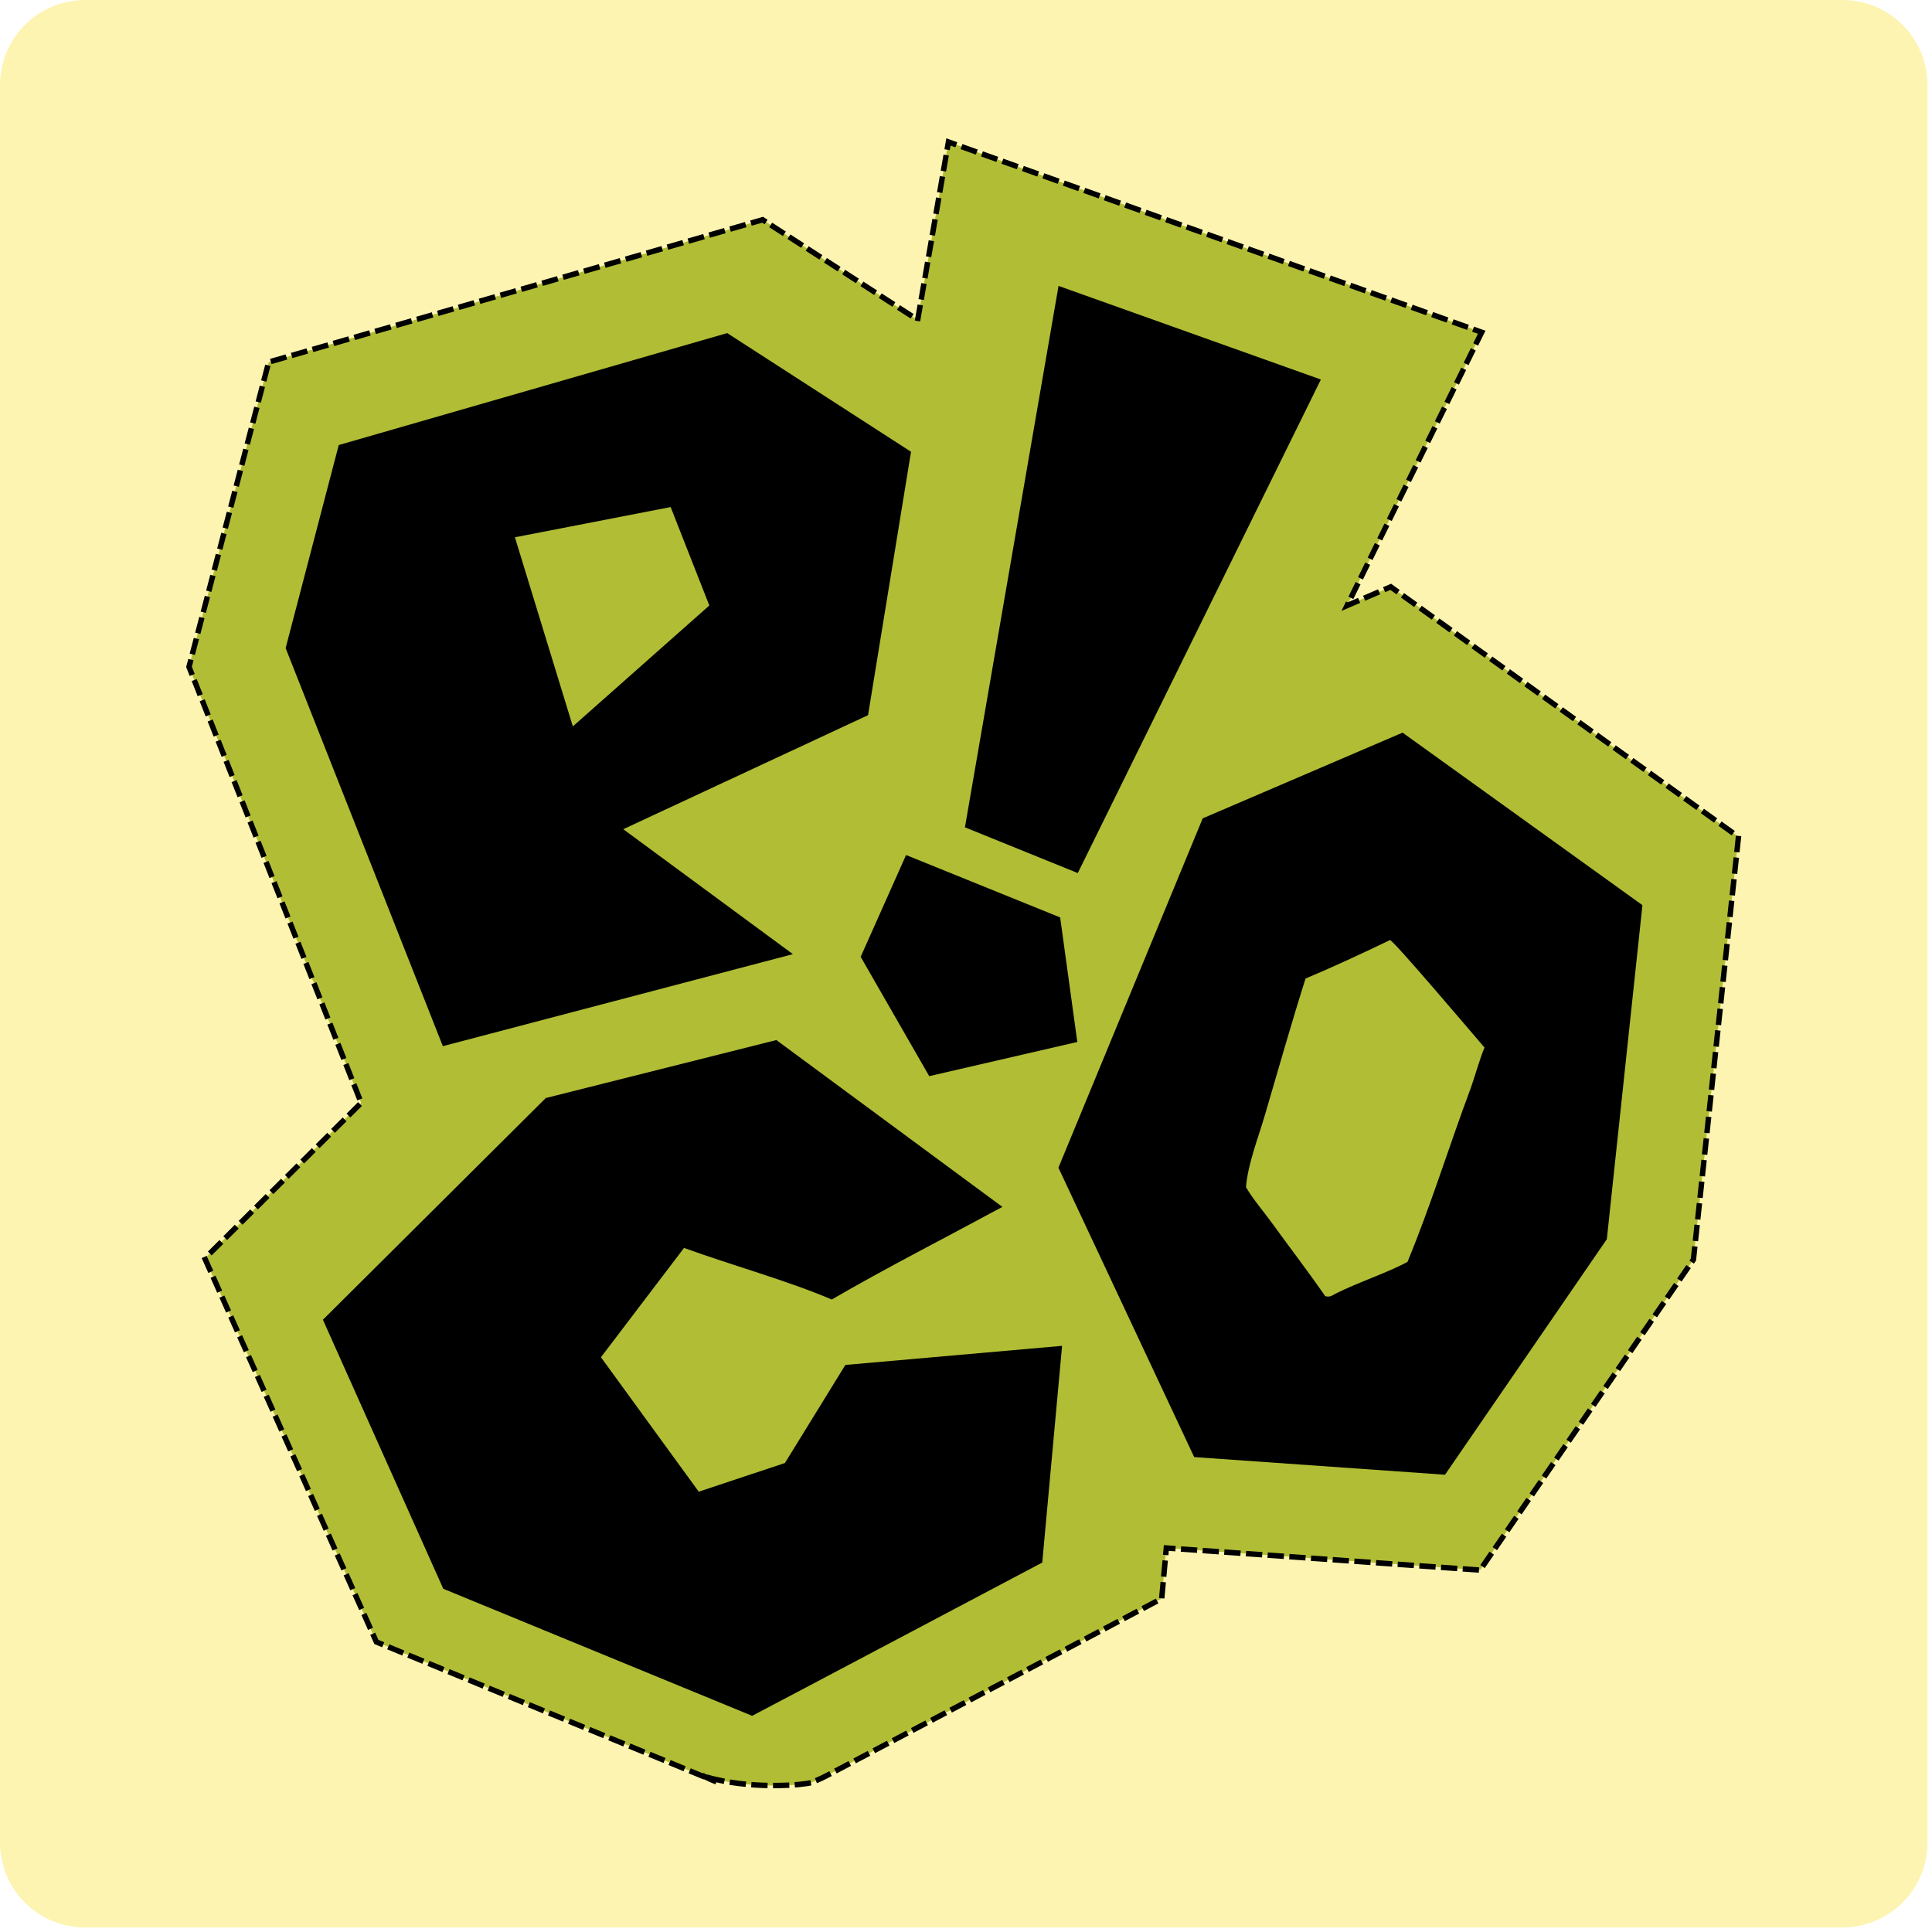
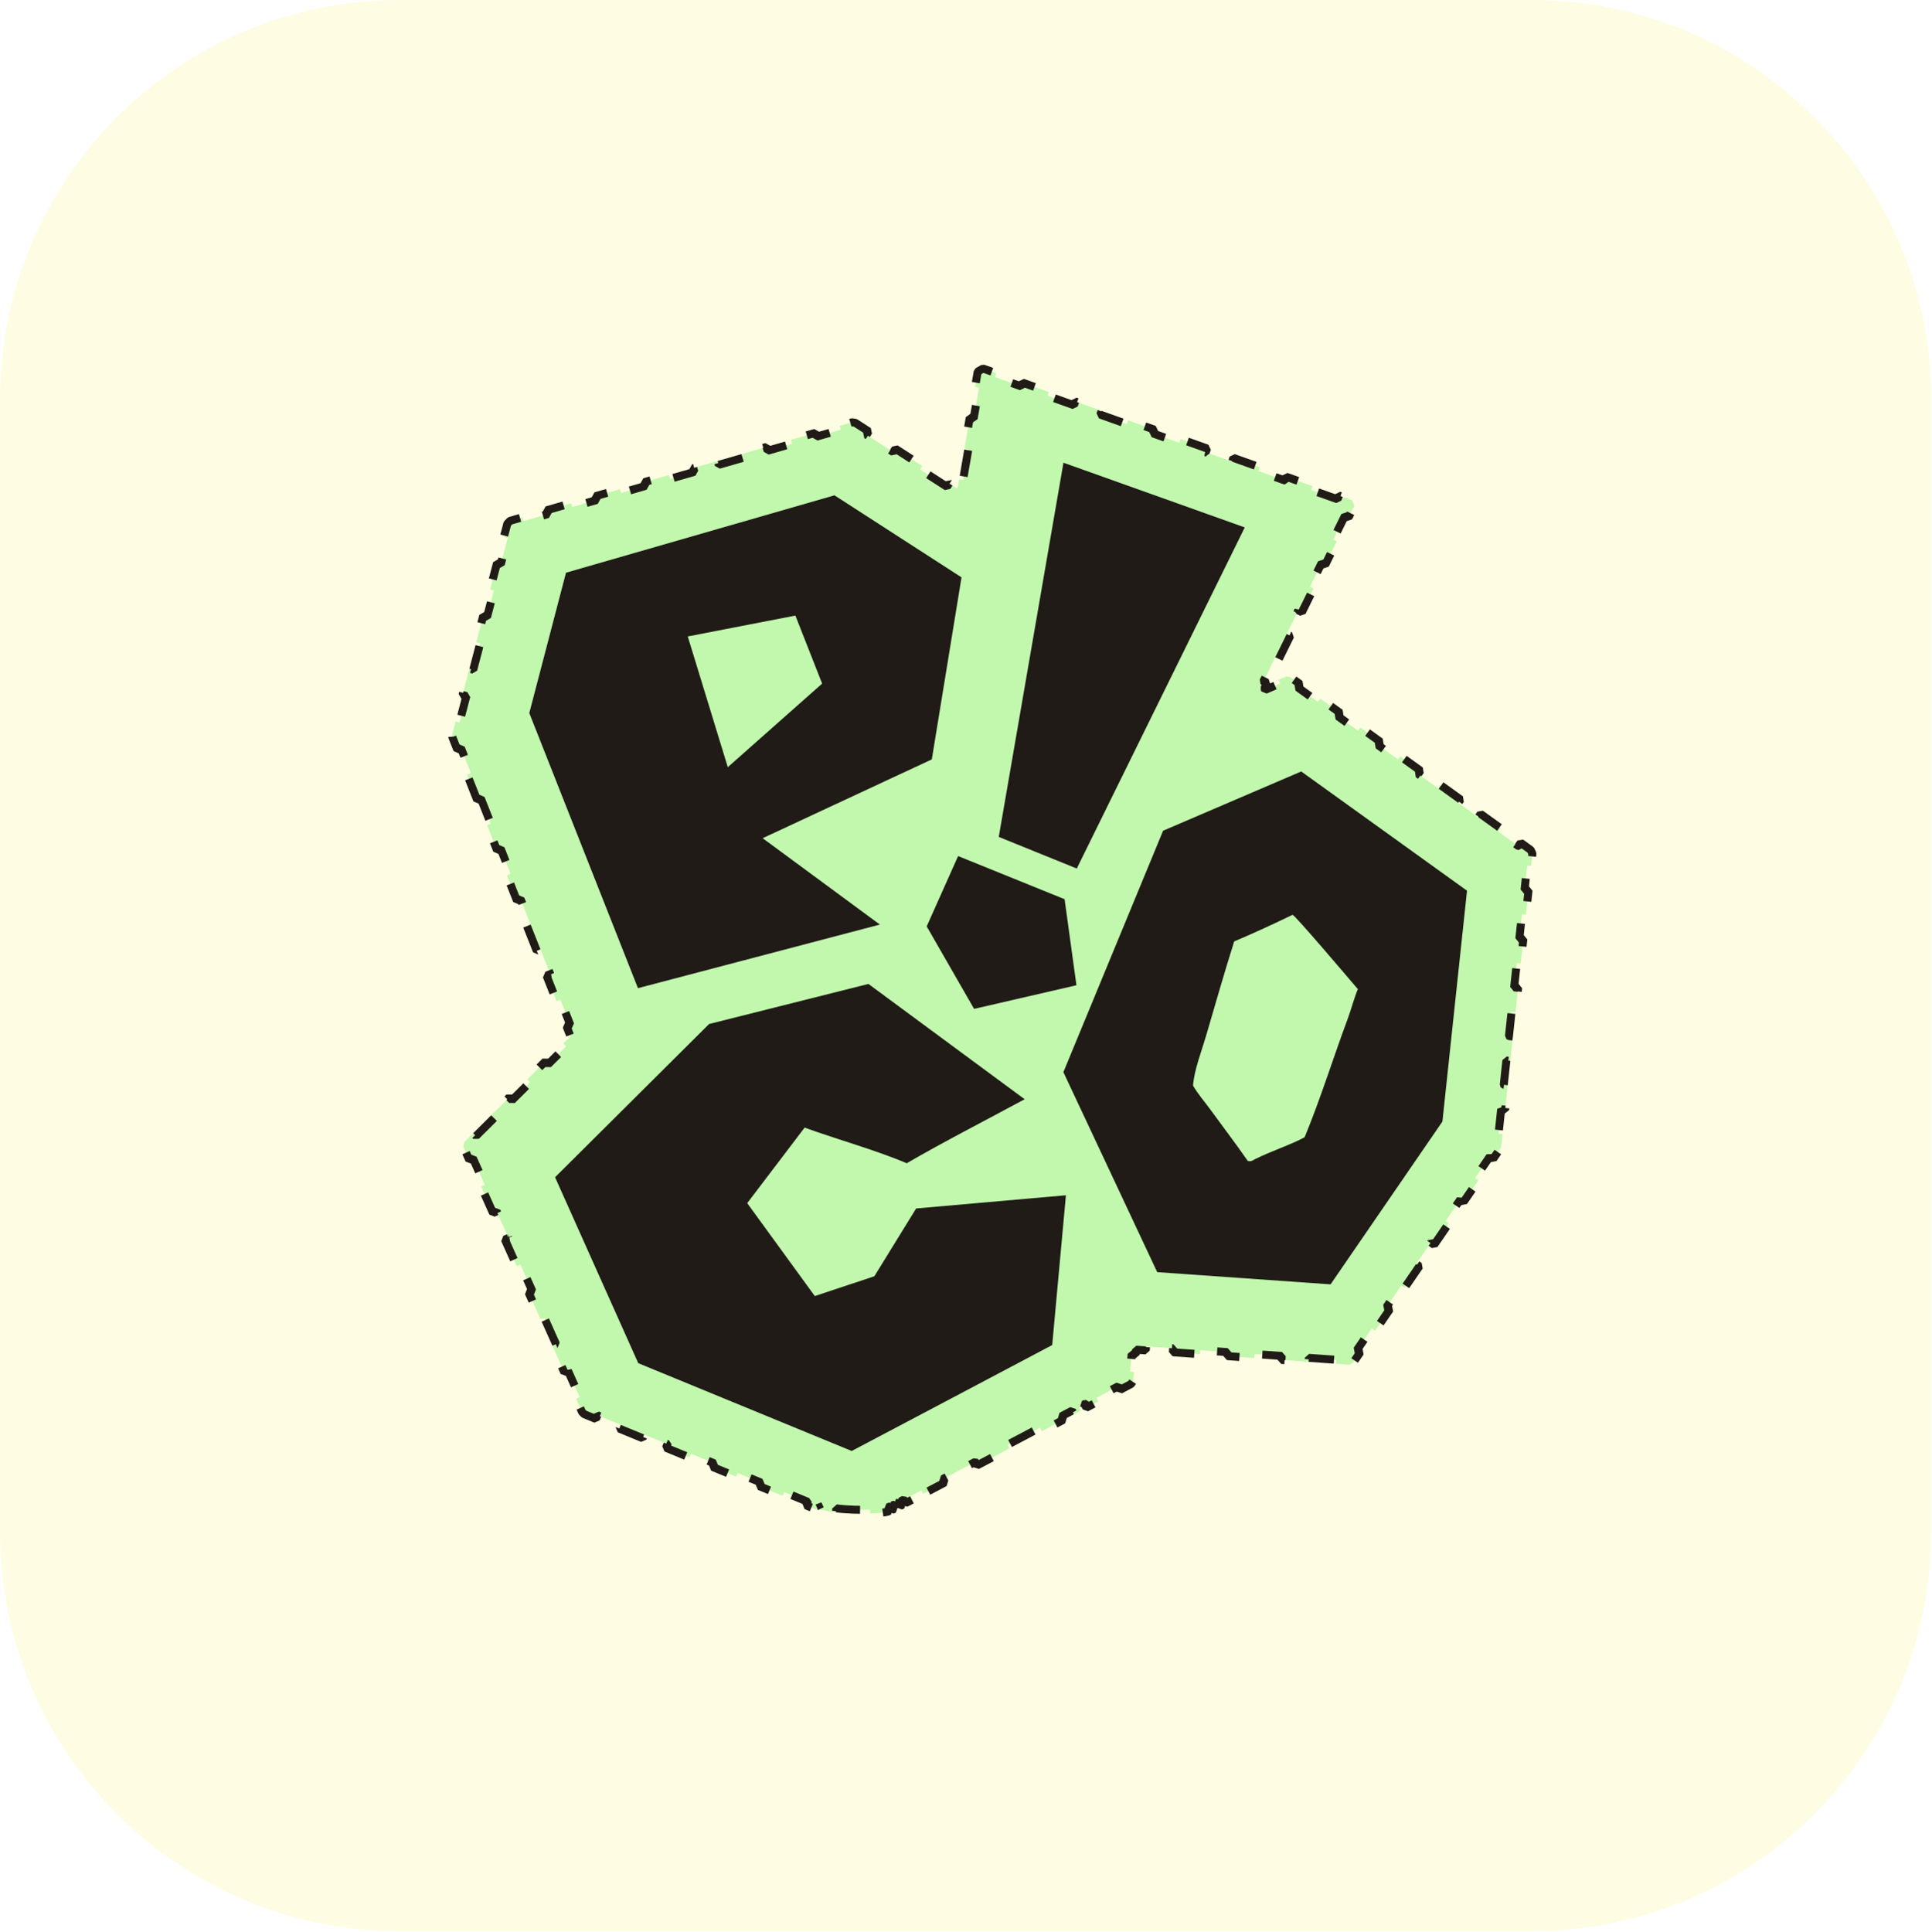
- <svg xmlns="http://www.w3.org/2000/svg" width="329" height="329" viewBox="0 0 329 329" fill="none">
-   <path d="M0 14.48C0 6.483 6.483 0 14.48 0H313.749C321.747 0 328.23 6.483 328.23 14.481V313.749C328.23 321.747 321.747 328.23 313.749 328.23H14.481C6.483 328.23 0 321.747 0 313.749V14.48Z" fill="#FDF4B1" />
-   <path fill-rule="evenodd" clip-rule="evenodd" d="M252.32 56.578L229.396 103.119L236.831 99.931L296.045 142.521L288.375 214.487L252.046 267.37L198.613 263.607L197.826 272.22L187.051 277.92L187.048 277.921C187.048 277.921 187.045 277.923 187.043 277.925C187.037 277.928 187.028 277.932 187.017 277.938C186.995 277.95 186.961 277.967 186.917 277.99C186.83 278.037 186.7 278.106 186.53 278.195C186.191 278.374 185.694 278.637 185.062 278.972C183.796 279.641 181.989 280.598 179.82 281.745C175.481 284.04 169.694 287.099 163.908 290.158C158.122 293.217 152.331 296.277 147.984 298.572C145.811 299.719 143.992 300.679 142.712 301.353C142.075 301.688 141.558 301.96 141.195 302.151C141.018 302.243 140.852 302.33 140.718 302.399C140.66 302.429 140.556 302.483 140.443 302.54C140.404 302.56 140.257 302.635 140.073 302.724C140.013 302.753 139.743 302.884 139.394 303.04C139.177 303.135 138.544 303.398 138.125 303.56C137.098 303.914 129.07 304.724 121.691 302.975L121.577 303.253L64.097 279.608L34.877 214.298L61.507 187.808L32.185 113.559L45.756 61.663L129.87 37.42L156.272 54.467L161.51 24.171L252.32 56.578ZM119.984 302.521C120.009 302.534 120.112 302.587 120.232 302.646C120.402 302.73 120.703 302.875 121.086 303.043L121.171 302.847C120.772 302.745 120.376 302.638 119.984 302.521Z" fill="#B1BD35" stroke="black" stroke-width="0.924" stroke-linecap="square" stroke-dasharray="1.85 1.85" />
-   <path d="M279.69 154.14L273.627 211.021L246.072 251.133L203.357 248.125L180.238 198.849L204.808 139.359L238.843 124.76L279.69 154.14ZM236.705 160.082C232.343 162.189 226.756 164.784 222.322 166.637C219.936 174.162 217.639 182.249 215.407 189.86C214.273 193.729 212.482 198.252 212.18 202.171C213.437 204.304 215.14 206.248 216.606 208.269C219.613 212.414 222.761 216.522 225.678 220.728C226.429 220.893 226.666 220.738 227.461 220.282C231.382 218.316 236.292 216.732 239.681 214.884C243.625 205.365 246.732 195.261 250.338 185.6C251.086 183.59 252.048 180.069 252.801 178.391C250.805 176.078 237.431 160.28 236.705 160.082Z" fill="black" />
-   <path d="M155.138 76.932L147.819 121.787L106.137 141.204L135.023 162.482L75.413 178.152L48.641 110.366L57.684 75.787L123.837 56.721L155.138 76.932ZM87.684 91.494L97.549 123.698L120.792 103.109L114.204 86.347L87.684 91.494Z" fill="black" />
-   <path d="M141.638 221.294C150.715 216.013 161.351 210.581 170.695 205.521L132.205 177.11L92.945 186.983L54.989 224.738L75.487 270.553L127.97 292.142C128.003 292.156 128.037 292.174 128.071 292.191C128.104 292.208 177.486 266.085 177.486 266.085L180.862 229.183L143.957 232.435L133.664 249.135L118.99 254.02L102.335 231.126L116.482 212.509C124.491 215.426 134.163 218.093 141.638 221.294Z" fill="black" />
-   <path d="M164.318 140.884L183.537 148.675L224.931 64.629L180.257 48.687L164.318 140.884Z" fill="black" />
-   <path d="M180.534 156.229L154.296 145.602L146.562 162.936L158.237 183.258L183.455 177.436L180.534 156.229Z" fill="black" />
+ <svg xmlns="http://www.w3.org/2000/svg" width="145" height="145" viewBox="0 0 145 145" fill="none">
+   <rect width="145" height="145" rx="30" fill="#FFFCE4" />
+   <path d="M36.102 59.949L35.824 60.06L35.079 58.172L35.357 58.06L34.611 56.173L34.333 56.283L33.96 55.34L33.949 55.153L34.208 54.163L34.498 54.239L35.016 52.26L34.726 52.184L35.243 50.204L35.533 50.28L36.051 48.301L35.761 48.225L36.278 46.245L36.568 46.321L37.086 44.341L36.796 44.266L37.313 42.286L37.603 42.36L38.122 40.382L37.832 40.307L38.091 39.316L38.298 39.105L39.214 38.84L39.298 39.128L41.131 38.6L41.048 38.312L42.881 37.783L42.964 38.071L44.798 37.543L44.715 37.255L46.548 36.727L46.63 37.014L48.464 36.485L48.382 36.197L50.215 35.669L50.297 35.957L52.132 35.429L52.049 35.141L53.882 34.612L53.965 34.9L55.799 34.372L55.716 34.084L57.549 33.556L57.632 33.844L59.465 33.315L59.383 33.027L61.216 32.499L61.298 32.786L63.132 32.258L63.05 31.971L63.966 31.706L64.212 31.742L65.219 32.393L65.056 32.645L67.07 33.944L67.233 33.693L69.248 34.993L69.085 35.245L71.099 36.545L71.262 36.294L71.888 36.698L72.011 35.989L72.306 36.041L72.705 33.728L72.41 33.679L72.81 31.367L73.105 31.417L73.504 29.105L73.209 29.056L73.409 27.9L73.806 27.669L74.795 28.021L74.694 28.304L76.673 29.011L76.774 28.729L78.754 29.435L78.652 29.717L80.632 30.424L80.733 30.141L82.713 30.848L82.611 31.13L84.591 31.836L84.692 31.554L86.672 32.26L86.57 32.542L88.549 33.249H88.55L88.651 32.967L90.631 33.673L90.529 33.955H90.528L92.509 34.661L92.609 34.379L94.589 35.086L94.488 35.368H94.487L96.467 36.074H96.468L96.568 35.792L98.548 36.498L98.446 36.781L100.426 37.487L100.527 37.205L101.518 37.558L101.686 37.974L101.248 38.861L100.979 38.727L100.104 40.503L100.104 40.504L100.374 40.636L99.499 42.411L99.23 42.278L98.355 44.054L98.356 44.055L98.625 44.187L97.751 45.962L97.481 45.83L97.481 45.829L96.606 47.603L96.607 47.605L96.876 47.737L96.002 49.513L95.732 49.38L94.857 51.154L94.858 51.155L95.127 51.288L94.936 51.677L94.987 51.799L96.122 51.312L96.004 51.038L96.571 50.795L96.865 50.827L97.618 51.368L97.442 51.611L98.948 52.694L99.124 52.451L100.63 53.534L100.454 53.777L101.96 54.86L102.136 54.617L103.642 55.7L103.466 55.943L104.972 57.026L105.147 56.784L106.653 57.867L106.477 58.11L107.982 59.193L108.159 58.95L109.664 60.033L109.488 60.276L110.994 61.359L111.17 61.116L112.676 62.199L112.501 62.442H112.5L114.006 63.525H114.007L114.182 63.282L114.935 63.824L115.058 64.099L114.961 65.014L114.662 64.982L114.467 66.812L114.766 66.845L114.57 68.675L114.271 68.642L114.076 70.472L114.375 70.505L114.181 72.335L113.882 72.303L113.687 74.133L113.985 74.165L113.79 75.995L113.492 75.963L113.491 75.962L113.296 77.792L113.297 77.793L113.595 77.825L113.4 79.655L113.102 79.623L112.906 81.452L112.907 81.453L113.205 81.485L113.01 83.315L112.712 83.283L112.711 83.282L112.516 85.112L112.517 85.113L112.815 85.145L112.718 86.061L112.666 86.198L112.112 87.005L111.865 86.835L111.864 86.834L110.756 88.449L111.004 88.619L109.895 90.232L109.647 90.064L109.646 90.062L108.538 91.676L108.539 91.677L108.786 91.847L107.678 93.461L107.43 93.29L106.321 94.904L106.569 95.074L105.46 96.689L105.213 96.519L104.104 98.132L104.352 98.302L103.243 99.916L102.995 99.745L101.887 101.359L102.135 101.529L101.58 102.337L101.312 102.466L100.293 102.395L100.312 102.095L98.274 101.951L98.255 102.251L96.216 102.107L96.236 101.808L94.198 101.664L94.178 101.964L92.14 101.82L92.16 101.521L90.122 101.377L90.102 101.677L88.064 101.533L88.083 101.233L86.045 101.09L86.025 101.39L85.299 101.338L85.266 101.702L84.967 101.676L84.847 102.989L85.145 103.017L85.086 103.674L84.927 103.912L84.106 104.347L83.965 104.081L82.32 104.951L82.461 105.217L81.639 105.651H81.638V105.652L81.636 105.653L81.635 105.652L81.633 105.654L81.568 105.527L81.55 105.494L81.631 105.655L81.629 105.656C81.626 105.658 81.623 105.66 81.62 105.661L81.481 105.396C81.476 105.398 81.471 105.399 81.465 105.402L81.466 105.403L81.606 105.669C81.603 105.67 81.601 105.672 81.599 105.673C81.59 105.677 81.579 105.683 81.568 105.688L81.429 105.423L81.428 105.422C81.411 105.431 81.392 105.442 81.369 105.454L81.51 105.72C81.501 105.725 81.491 105.73 81.481 105.735C81.448 105.753 81.41 105.772 81.368 105.794L81.228 105.529L81.227 105.528C81.162 105.562 81.088 105.603 81.004 105.647L81.144 105.913C81.108 105.932 81.071 105.951 81.032 105.972C80.914 106.034 80.78 106.105 80.632 106.184L80.492 105.918C80.258 106.042 79.989 106.183 79.691 106.341L79.832 106.606C79.704 106.674 79.571 106.745 79.433 106.818C79.06 107.015 78.652 107.231 78.219 107.46L78.078 107.195C77.327 107.592 76.501 108.029 75.65 108.479L75.79 108.744C75.389 108.956 74.983 109.171 74.576 109.386C74.17 109.601 73.763 109.816 73.361 110.028L73.222 109.763L73.221 109.762C72.37 110.212 71.543 110.649 70.791 111.046L70.932 111.312C70.498 111.54 70.09 111.756 69.717 111.953C69.578 112.026 69.443 112.098 69.314 112.166L69.175 111.9C68.876 112.058 68.605 112.2 68.369 112.324L68.37 112.325L68.51 112.59C68.362 112.668 68.227 112.739 68.107 112.802C68.067 112.823 68.029 112.844 67.992 112.863L67.853 112.598L67.852 112.597C67.765 112.642 67.687 112.683 67.62 112.719L67.761 112.985C67.718 113.008 67.679 113.028 67.644 113.046C67.632 113.052 67.62 113.059 67.607 113.065L67.469 112.799C67.443 112.812 67.418 112.825 67.395 112.837L67.534 113.104C67.521 113.11 67.508 113.116 67.497 113.122C67.492 113.125 67.485 113.13 67.477 113.134L67.338 112.866C67.326 112.872 67.311 112.88 67.296 112.888L67.434 113.155C67.427 113.159 67.419 113.163 67.411 113.167C67.407 113.169 67.397 113.175 67.383 113.182L67.248 112.913L67.247 112.912C67.232 112.92 67.213 112.929 67.19 112.94L67.191 112.941L67.323 113.211C67.314 113.216 67.304 113.221 67.294 113.226C67.286 113.229 67.266 113.238 67.239 113.251L67.111 112.979L67.11 112.979C67.083 112.991 67.048 113.009 67.007 113.027L67.132 113.301C67.115 113.309 67.097 113.317 67.078 113.325L67.076 113.326C67.053 113.337 67.017 113.352 66.976 113.369L66.859 113.093L66.858 113.091C66.801 113.115 66.731 113.143 66.665 113.17L66.666 113.172L66.777 113.45C66.742 113.464 66.708 113.478 66.677 113.49L66.666 113.494C66.568 113.528 66.389 113.557 66.178 113.582C65.955 113.608 65.665 113.633 65.329 113.647L65.316 113.348L65.315 113.345C64.628 113.375 63.732 113.367 62.796 113.251V113.252L62.759 113.55C62.358 113.5 61.948 113.43 61.542 113.336L61.404 113.394L60.527 113.033L60.642 112.756V112.755L58.888 112.033V112.034L58.773 112.312L57.02 111.59L57.133 111.312L55.378 110.591L55.265 110.868L53.511 110.147L53.624 109.869L51.871 109.147V109.148L51.757 109.426L50.003 108.704L50.117 108.427V108.426L48.362 107.705L48.249 107.982L46.495 107.261L46.608 106.983H46.607L44.853 106.262L44.74 106.539L43.863 106.179L43.704 106.023L43.258 105.027L43.531 104.904L42.64 102.91V102.911L42.366 103.034L41.475 101.041L41.748 100.918L40.856 98.925L40.583 99.048L39.691 97.055L39.965 96.932L39.072 94.939L38.8 95.062L37.908 93.069L38.182 92.946H38.181L37.289 90.953L37.017 91.076L36.125 89.083L36.398 88.961H36.398L35.506 86.968L35.232 87.09L34.787 86.094L34.85 85.758L35.526 85.085L35.737 85.296L37.092 83.949L36.881 83.737L38.235 82.39L38.446 82.602L39.801 81.255L39.59 81.043L40.944 79.695L41.155 79.907L42.51 78.561L42.299 78.349L42.835 77.814L42.535 77.054L42.815 76.942L42.068 75.055L41.79 75.165L41.044 73.277L41.323 73.167H41.322L40.577 71.277V71.278L40.299 71.389L39.553 69.501L39.832 69.391H39.831L39.085 67.502L38.808 67.612L38.062 65.725L38.341 65.614H38.34L37.594 63.726L37.315 63.836L36.57 61.948L36.849 61.838L36.102 59.949ZM61.526 113.095L61.536 113.099L61.542 113.074L61.536 113.071L61.526 113.095ZM81.49 105.391L81.614 105.624L81.522 105.441L81.494 105.389L81.49 105.391ZM81.497 105.387L81.505 105.403C81.512 105.417 81.519 105.429 81.525 105.441L81.498 105.387H81.497Z" fill="#C1F8AD" stroke="#211B17" stroke-width="0.6" stroke-linejoin="bevel" stroke-dasharray="2 2" />
+   <path d="M110.146 66.875L108.299 84.208L99.902 96.432L86.886 95.515L79.841 80.499L87.328 62.371L97.699 57.923L110.146 66.875ZM97.048 68.686C95.719 69.329 94.016 70.119 92.665 70.684C91.938 72.977 91.238 75.441 90.558 77.761C90.212 78.939 89.666 80.318 89.574 81.512C89.957 82.162 90.476 82.754 90.923 83.37C91.839 84.633 92.799 85.885 93.688 87.167C93.916 87.217 93.989 87.17 94.231 87.031C95.425 86.432 96.921 85.949 97.954 85.386C99.156 82.485 100.102 79.406 101.201 76.462C101.429 75.849 101.723 74.777 101.952 74.266C101.344 73.561 97.272 68.751 97.048 68.686Z" fill="#211B17" />
+   <path d="M72.193 43.349L69.962 57.017L57.261 62.934L66.063 69.418L47.899 74.193L39.74 53.538L42.496 43L62.654 37.19L72.193 43.349ZM51.638 47.786L54.644 57.6L61.727 51.326L59.719 46.219L51.638 47.786Z" fill="#211B17" />
+   <path d="M68.078 87.34C70.844 85.73 74.085 84.075 76.933 82.533L65.204 73.876L53.241 76.884L41.675 88.389L47.921 102.35L63.913 108.928C63.923 108.933 63.934 108.938 63.944 108.943C63.954 108.949 79.002 100.988 79.002 100.988L80.031 89.743L68.785 90.734L65.648 95.823L61.177 97.312L56.102 90.335L60.413 84.663C62.853 85.551 65.8 86.364 68.078 87.34Z" fill="#211B17" />
+   <path d="M74.989 62.837L80.846 65.211L93.459 39.6L79.846 34.742L74.989 62.837Z" fill="#211B17" />
+   <path d="M79.931 67.513L71.936 64.275L69.579 69.556L73.136 75.749L80.821 73.975L79.931 67.513Z" fill="#211B17" />
</svg>
